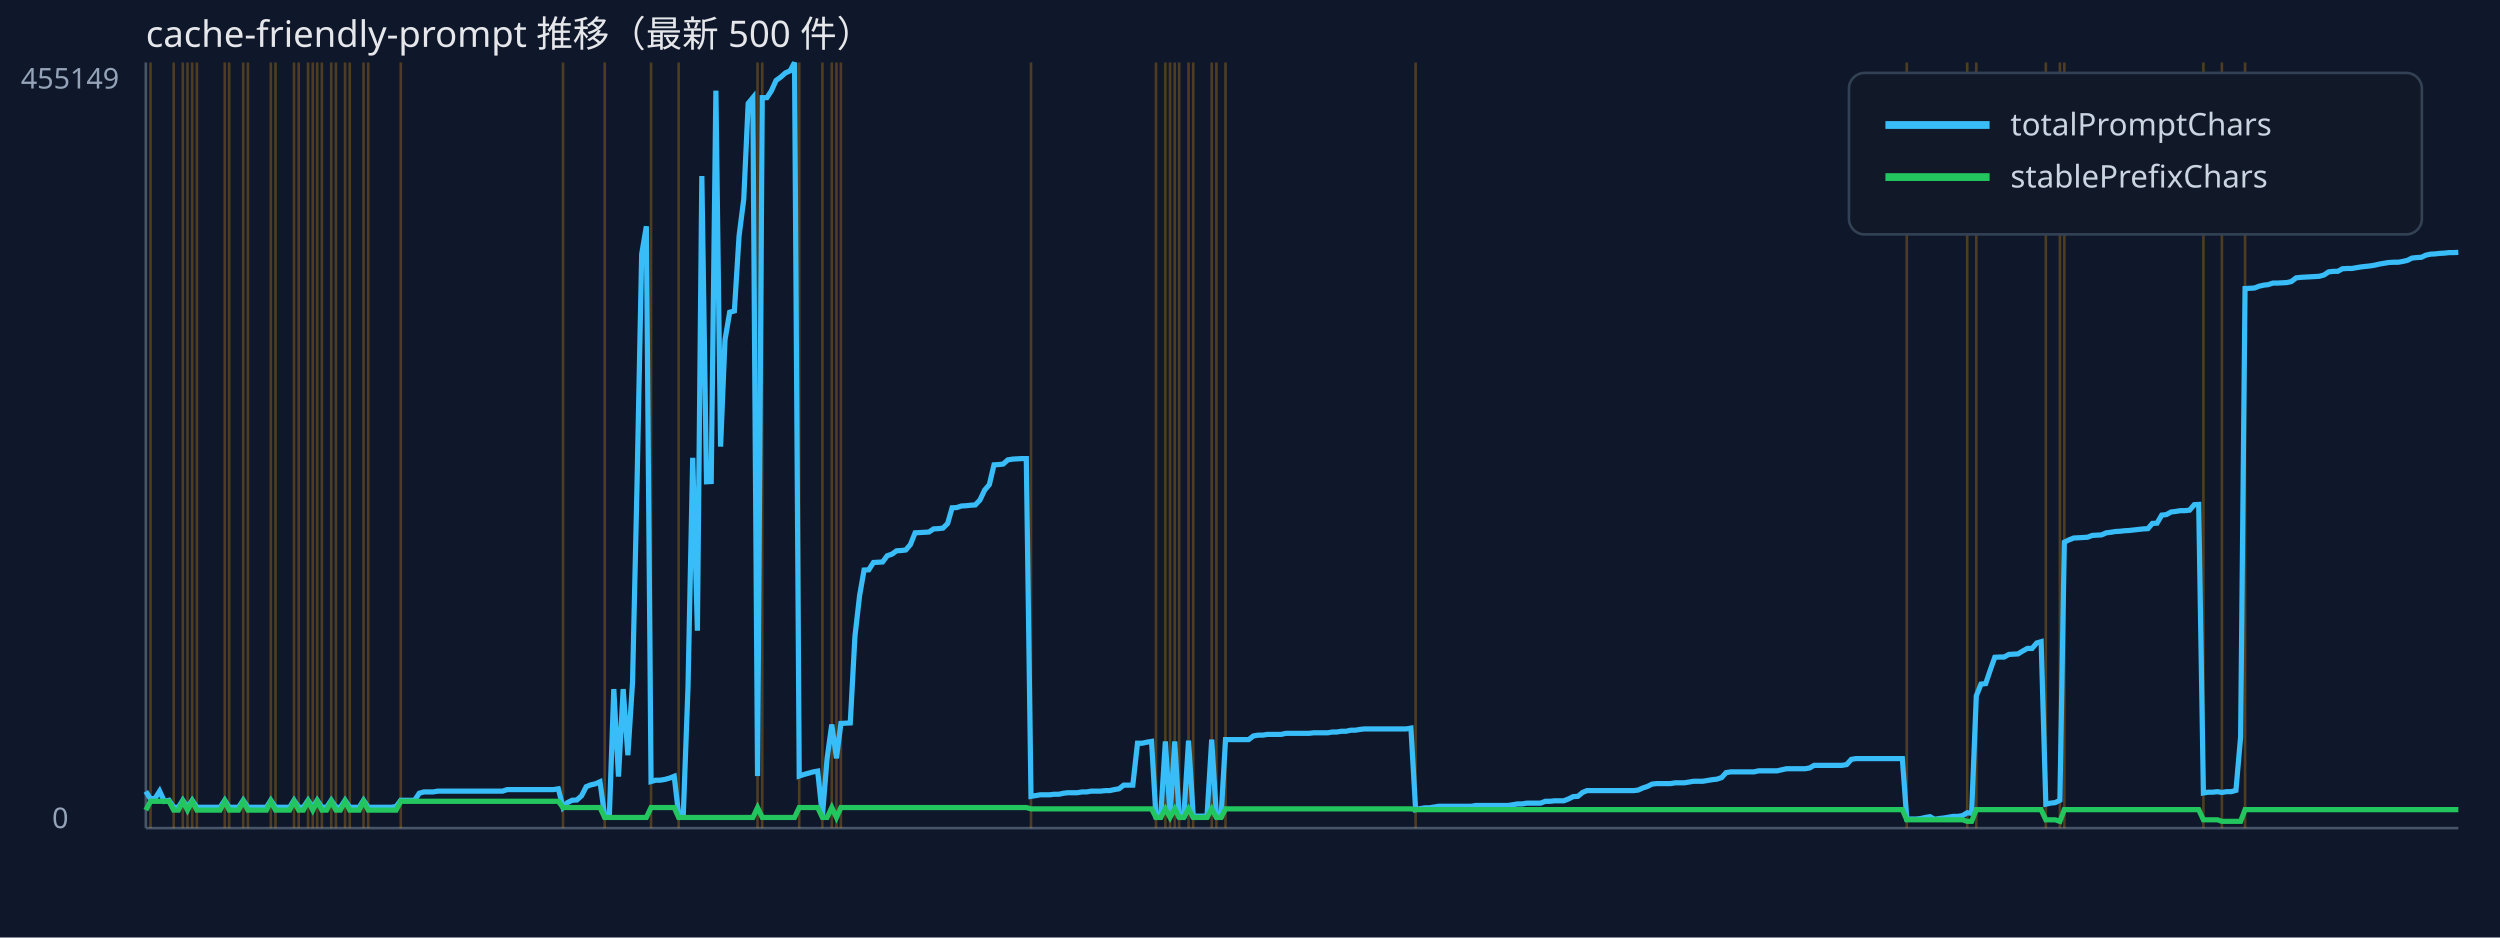
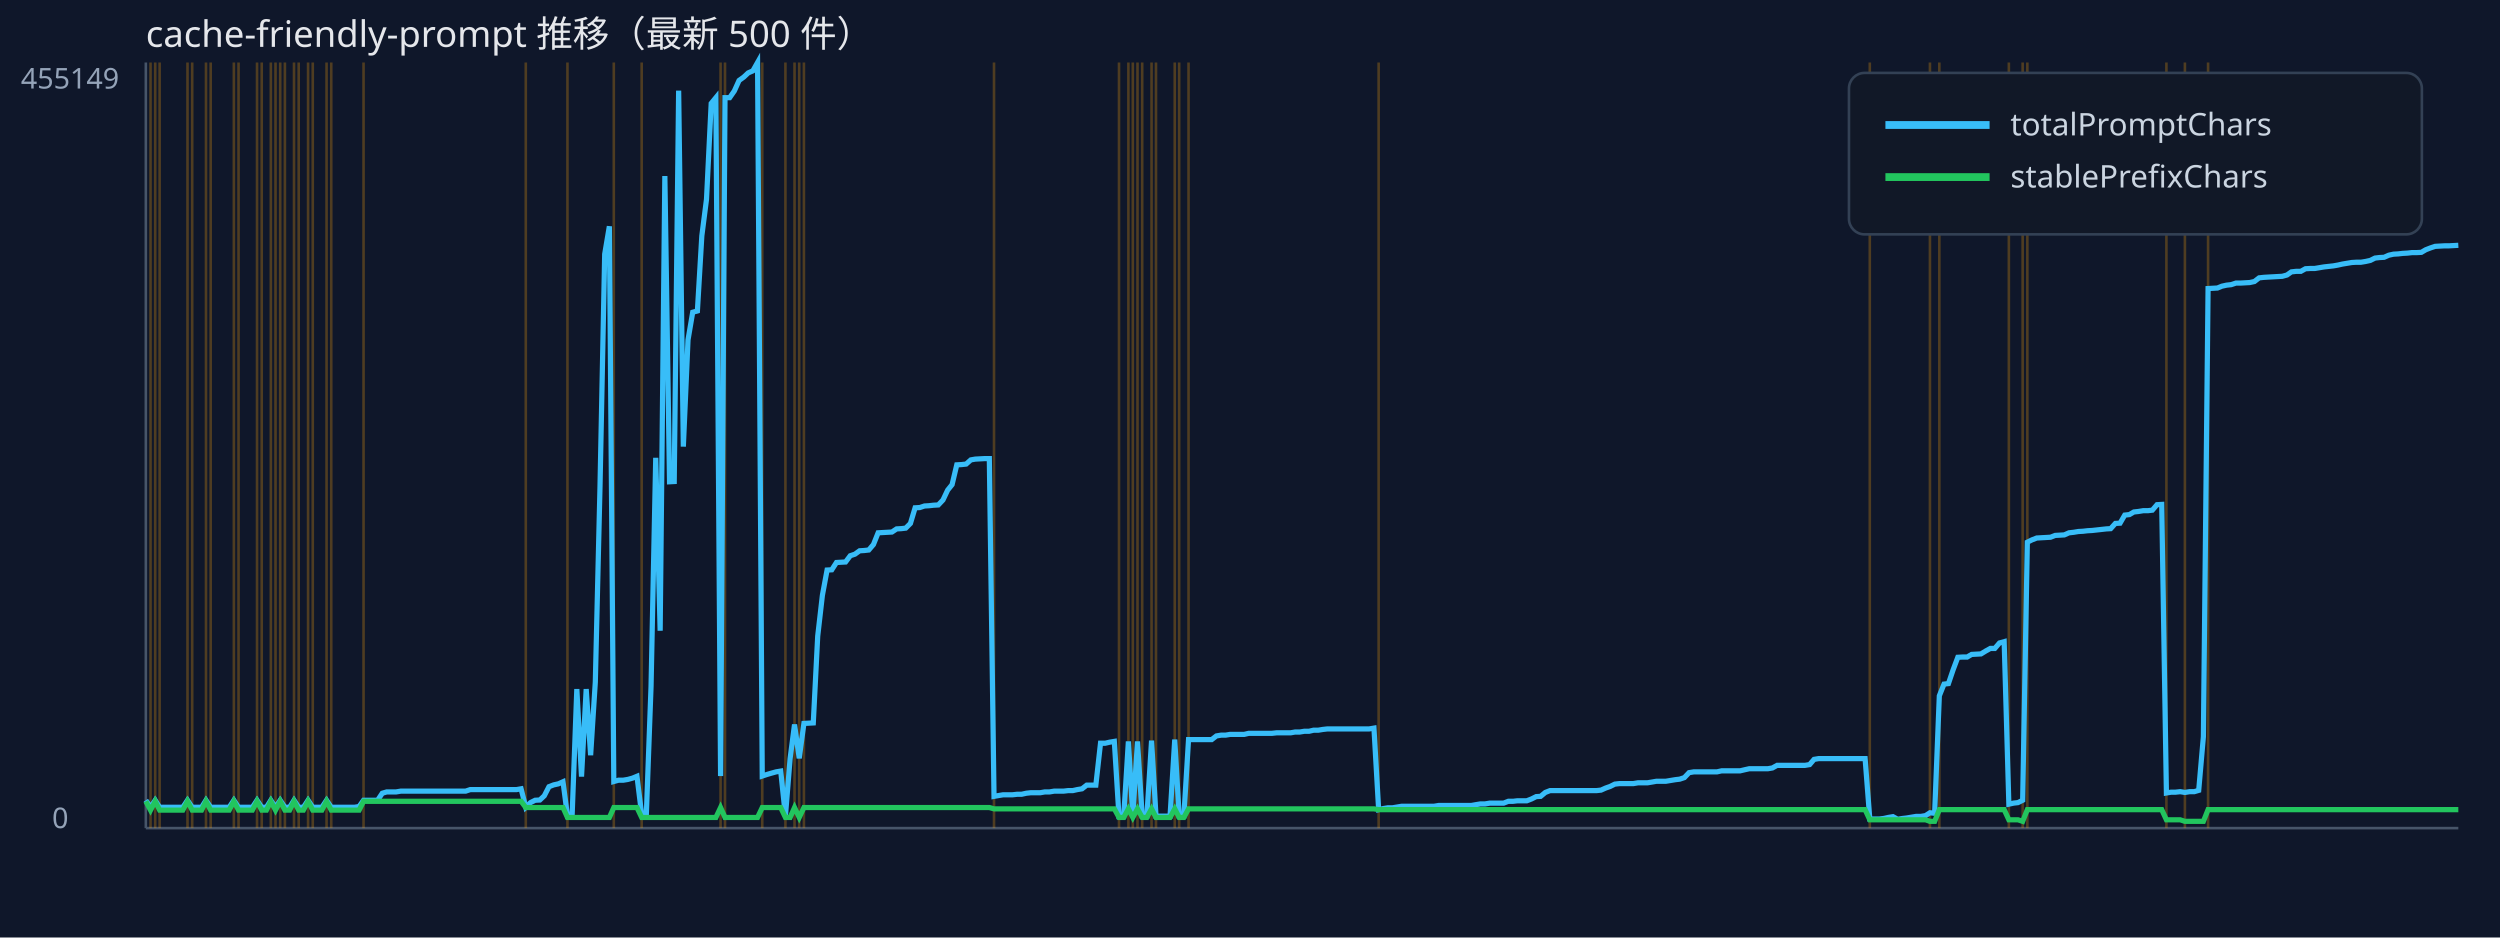
<svg xmlns="http://www.w3.org/2000/svg" width="960" height="360" viewBox="0 0 960 360">
  <rect width="100%" height="100%" fill="#0f172a" />
  <text x="56" y="18" fill="#e5e7eb" font-family="sans-serif" font-size="14">cache-friendly-prompt 推移（最新 500 件）</text>
  <line x1="56" y1="318" x2="944" y2="318" stroke="#475569" />
  <line x1="56" y1="24" x2="56" y2="318" stroke="#475569" />
  <text x="8" y="34" fill="#94a3b8" font-family="sans-serif" font-size="11">455149</text>
  <text x="20" y="318" fill="#94a3b8" font-family="sans-serif" font-size="11">0</text>
  <line x1="57.8" y1="24" x2="57.8" y2="318" stroke="#f59e0b" stroke-opacity="0.28" />
-   <line x1="66.7" y1="24" x2="66.7" y2="318" stroke="#f59e0b" stroke-opacity="0.28" />
-   <line x1="70.2" y1="24" x2="70.2" y2="318" stroke="#f59e0b" stroke-opacity="0.28" />
+   <line x1="59.6" y1="24" x2="59.6" y2="318" stroke="#f59e0b" stroke-opacity="0.28" />
+   <line x1="61.3" y1="24" x2="61.3" y2="318" stroke="#f59e0b" stroke-opacity="0.28" />
  <line x1="72.0" y1="24" x2="72.0" y2="318" stroke="#f59e0b" stroke-opacity="0.28" />
  <line x1="73.8" y1="24" x2="73.8" y2="318" stroke="#f59e0b" stroke-opacity="0.28" />
-   <line x1="75.6" y1="24" x2="75.6" y2="318" stroke="#f59e0b" stroke-opacity="0.28" />
-   <line x1="86.3" y1="24" x2="86.3" y2="318" stroke="#f59e0b" stroke-opacity="0.28" />
-   <line x1="88.0" y1="24" x2="88.0" y2="318" stroke="#f59e0b" stroke-opacity="0.28" />
-   <line x1="93.4" y1="24" x2="93.4" y2="318" stroke="#f59e0b" stroke-opacity="0.28" />
-   <line x1="95.2" y1="24" x2="95.2" y2="318" stroke="#f59e0b" stroke-opacity="0.28" />
+   <line x1="79.1" y1="24" x2="79.1" y2="318" stroke="#f59e0b" stroke-opacity="0.28" />
+   <line x1="80.9" y1="24" x2="80.9" y2="318" stroke="#f59e0b" stroke-opacity="0.28" />
+   <line x1="89.8" y1="24" x2="89.8" y2="318" stroke="#f59e0b" stroke-opacity="0.28" />
+   <line x1="91.6" y1="24" x2="91.6" y2="318" stroke="#f59e0b" stroke-opacity="0.28" />
+   <line x1="98.7" y1="24" x2="98.7" y2="318" stroke="#f59e0b" stroke-opacity="0.28" />
+   <line x1="100.5" y1="24" x2="100.5" y2="318" stroke="#f59e0b" stroke-opacity="0.28" />
  <line x1="104.0" y1="24" x2="104.0" y2="318" stroke="#f59e0b" stroke-opacity="0.28" />
  <line x1="105.8" y1="24" x2="105.8" y2="318" stroke="#f59e0b" stroke-opacity="0.28" />
+   <line x1="107.6" y1="24" x2="107.6" y2="318" stroke="#f59e0b" stroke-opacity="0.28" />
+   <line x1="109.4" y1="24" x2="109.4" y2="318" stroke="#f59e0b" stroke-opacity="0.28" />
  <line x1="112.9" y1="24" x2="112.9" y2="318" stroke="#f59e0b" stroke-opacity="0.28" />
  <line x1="114.7" y1="24" x2="114.7" y2="318" stroke="#f59e0b" stroke-opacity="0.28" />
  <line x1="118.3" y1="24" x2="118.3" y2="318" stroke="#f59e0b" stroke-opacity="0.28" />
  <line x1="120.1" y1="24" x2="120.1" y2="318" stroke="#f59e0b" stroke-opacity="0.28" />
-   <line x1="121.8" y1="24" x2="121.8" y2="318" stroke="#f59e0b" stroke-opacity="0.28" />
-   <line x1="123.6" y1="24" x2="123.6" y2="318" stroke="#f59e0b" stroke-opacity="0.28" />
+   <line x1="125.4" y1="24" x2="125.4" y2="318" stroke="#f59e0b" stroke-opacity="0.28" />
  <line x1="127.2" y1="24" x2="127.2" y2="318" stroke="#f59e0b" stroke-opacity="0.28" />
-   <line x1="129.0" y1="24" x2="129.0" y2="318" stroke="#f59e0b" stroke-opacity="0.28" />
-   <line x1="132.5" y1="24" x2="132.5" y2="318" stroke="#f59e0b" stroke-opacity="0.28" />
-   <line x1="134.3" y1="24" x2="134.3" y2="318" stroke="#f59e0b" stroke-opacity="0.28" />
  <line x1="139.6" y1="24" x2="139.6" y2="318" stroke="#f59e0b" stroke-opacity="0.28" />
-   <line x1="141.4" y1="24" x2="141.4" y2="318" stroke="#f59e0b" stroke-opacity="0.28" />
-   <line x1="153.9" y1="24" x2="153.9" y2="318" stroke="#f59e0b" stroke-opacity="0.28" />
-   <line x1="216.2" y1="24" x2="216.2" y2="318" stroke="#f59e0b" stroke-opacity="0.28" />
-   <line x1="232.2" y1="24" x2="232.2" y2="318" stroke="#f59e0b" stroke-opacity="0.28" />
-   <line x1="250.0" y1="24" x2="250.0" y2="318" stroke="#f59e0b" stroke-opacity="0.28" />
-   <line x1="260.6" y1="24" x2="260.6" y2="318" stroke="#f59e0b" stroke-opacity="0.28" />
-   <line x1="290.9" y1="24" x2="290.9" y2="318" stroke="#f59e0b" stroke-opacity="0.28" />
+   <line x1="201.9" y1="24" x2="201.9" y2="318" stroke="#f59e0b" stroke-opacity="0.28" />
+   <line x1="217.9" y1="24" x2="217.9" y2="318" stroke="#f59e0b" stroke-opacity="0.28" />
+   <line x1="235.7" y1="24" x2="235.7" y2="318" stroke="#f59e0b" stroke-opacity="0.28" />
+   <line x1="246.4" y1="24" x2="246.4" y2="318" stroke="#f59e0b" stroke-opacity="0.28" />
+   <line x1="276.7" y1="24" x2="276.7" y2="318" stroke="#f59e0b" stroke-opacity="0.28" />
+   <line x1="278.4" y1="24" x2="278.4" y2="318" stroke="#f59e0b" stroke-opacity="0.28" />
  <line x1="292.7" y1="24" x2="292.7" y2="318" stroke="#f59e0b" stroke-opacity="0.28" />
+   <line x1="301.6" y1="24" x2="301.6" y2="318" stroke="#f59e0b" stroke-opacity="0.28" />
+   <line x1="305.1" y1="24" x2="305.1" y2="318" stroke="#f59e0b" stroke-opacity="0.28" />
  <line x1="306.9" y1="24" x2="306.9" y2="318" stroke="#f59e0b" stroke-opacity="0.28" />
-   <line x1="315.8" y1="24" x2="315.8" y2="318" stroke="#f59e0b" stroke-opacity="0.28" />
-   <line x1="319.4" y1="24" x2="319.4" y2="318" stroke="#f59e0b" stroke-opacity="0.28" />
-   <line x1="321.2" y1="24" x2="321.2" y2="318" stroke="#f59e0b" stroke-opacity="0.28" />
-   <line x1="322.9" y1="24" x2="322.9" y2="318" stroke="#f59e0b" stroke-opacity="0.28" />
-   <line x1="395.9" y1="24" x2="395.9" y2="318" stroke="#f59e0b" stroke-opacity="0.28" />
+   <line x1="308.7" y1="24" x2="308.7" y2="318" stroke="#f59e0b" stroke-opacity="0.28" />
+   <line x1="381.7" y1="24" x2="381.7" y2="318" stroke="#f59e0b" stroke-opacity="0.28" />
+   <line x1="429.7" y1="24" x2="429.7" y2="318" stroke="#f59e0b" stroke-opacity="0.28" />
+   <line x1="433.3" y1="24" x2="433.3" y2="318" stroke="#f59e0b" stroke-opacity="0.28" />
+   <line x1="435.0" y1="24" x2="435.0" y2="318" stroke="#f59e0b" stroke-opacity="0.28" />
+   <line x1="436.8" y1="24" x2="436.8" y2="318" stroke="#f59e0b" stroke-opacity="0.28" />
+   <line x1="438.6" y1="24" x2="438.6" y2="318" stroke="#f59e0b" stroke-opacity="0.28" />
+   <line x1="442.2" y1="24" x2="442.2" y2="318" stroke="#f59e0b" stroke-opacity="0.28" />
  <line x1="443.9" y1="24" x2="443.9" y2="318" stroke="#f59e0b" stroke-opacity="0.28" />
-   <line x1="447.5" y1="24" x2="447.5" y2="318" stroke="#f59e0b" stroke-opacity="0.28" />
-   <line x1="449.3" y1="24" x2="449.3" y2="318" stroke="#f59e0b" stroke-opacity="0.28" />
  <line x1="451.1" y1="24" x2="451.1" y2="318" stroke="#f59e0b" stroke-opacity="0.28" />
  <line x1="452.8" y1="24" x2="452.8" y2="318" stroke="#f59e0b" stroke-opacity="0.28" />
  <line x1="456.4" y1="24" x2="456.4" y2="318" stroke="#f59e0b" stroke-opacity="0.28" />
-   <line x1="458.2" y1="24" x2="458.2" y2="318" stroke="#f59e0b" stroke-opacity="0.28" />
-   <line x1="465.3" y1="24" x2="465.3" y2="318" stroke="#f59e0b" stroke-opacity="0.28" />
-   <line x1="467.1" y1="24" x2="467.1" y2="318" stroke="#f59e0b" stroke-opacity="0.28" />
-   <line x1="470.6" y1="24" x2="470.6" y2="318" stroke="#f59e0b" stroke-opacity="0.28" />
-   <line x1="543.6" y1="24" x2="543.6" y2="318" stroke="#f59e0b" stroke-opacity="0.28" />
-   <line x1="732.2" y1="24" x2="732.2" y2="318" stroke="#f59e0b" stroke-opacity="0.28" />
-   <line x1="755.4" y1="24" x2="755.4" y2="318" stroke="#f59e0b" stroke-opacity="0.28" />
-   <line x1="758.9" y1="24" x2="758.9" y2="318" stroke="#f59e0b" stroke-opacity="0.28" />
-   <line x1="785.6" y1="24" x2="785.6" y2="318" stroke="#f59e0b" stroke-opacity="0.28" />
-   <line x1="791.0" y1="24" x2="791.0" y2="318" stroke="#f59e0b" stroke-opacity="0.28" />
-   <line x1="792.7" y1="24" x2="792.7" y2="318" stroke="#f59e0b" stroke-opacity="0.28" />
-   <line x1="846.1" y1="24" x2="846.1" y2="318" stroke="#f59e0b" stroke-opacity="0.28" />
-   <line x1="853.2" y1="24" x2="853.2" y2="318" stroke="#f59e0b" stroke-opacity="0.28" />
-   <line x1="862.1" y1="24" x2="862.1" y2="318" stroke="#f59e0b" stroke-opacity="0.28" />
-   <polyline fill="none" stroke="#38bdf8" stroke-width="2" points="56.0,303.9 57.8,306.8 59.6,306.5 61.3,303.8 63.1,307.7 64.9,307.3 66.7,310.0 68.5,310.0 70.2,307.3 72.0,310.0 73.8,307.3 75.6,310.0 77.4,310.0 79.1,310.0 80.9,310.0 82.7,310.0 84.5,310.0 86.3,307.3 88.0,310.0 89.8,310.0 91.6,310.0 93.4,307.3 95.2,310.0 96.9,310.0 98.7,310.0 100.5,310.0 102.3,310.0 104.0,307.3 105.8,310.0 107.6,310.0 109.4,310.0 111.2,310.0 112.9,307.3 114.7,310.0 116.5,310.0 118.3,307.3 120.1,310.0 121.8,307.3 123.6,310.0 125.4,310.0 127.2,307.3 129.0,310.0 130.7,310.0 132.5,307.3 134.3,310.0 136.1,310.0 137.9,310.0 139.6,307.3 141.4,310.0 143.2,310.0 145.0,310.0 146.8,310.0 148.5,310.0 150.3,310.0 152.1,309.7 153.9,307.3 155.7,307.3 157.4,307.3 159.2,307.3 161.0,304.6 162.8,304.1 164.6,304.1 166.3,304.1 168.1,303.8 169.9,303.8 171.7,303.8 173.5,303.8 175.2,303.8 177.0,303.8 178.8,303.8 180.6,303.8 182.3,303.8 184.1,303.8 185.9,303.8 187.7,303.8 189.5,303.8 191.2,303.8 193.0,303.8 194.8,303.2 196.6,303.2 198.4,303.2 200.1,303.2 201.9,303.2 203.7,303.2 205.5,303.2 207.3,303.2 209.0,303.2 210.8,303.2 212.6,303.2 214.4,302.9 216.2,310.0 217.9,308.2 219.7,307.3 221.5,307.2 223.3,305.6 225.1,302.1 226.8,301.4 228.6,301.0 230.4,300.2 232.2,313.3 234.0,313.0 235.7,264.6 237.5,298.2 239.3,264.6 241.1,290.0 242.9,261.9 244.6,186.9 246.4,97.6 248.2,86.9 250.0,300.1 251.8,299.6 253.5,299.6 255.3,299.3 257.1,298.8 258.9,298.1 260.6,312.8 262.4,312.6 264.2,263.6 266.0,175.8 267.8,242.2 269.5,67.6 271.3,185.0 273.1,184.9 274.9,34.8 276.7,171.5 278.4,130.5 280.2,119.9 282.0,119.4 283.8,90.6 285.6,76.5 287.3,39.7 289.1,37.5 290.9,298.0 292.7,37.5 294.5,37.5 296.2,34.9 298.0,30.9 299.8,29.6 301.6,28.0 303.4,27.2 305.1,24.0 306.9,298.0 308.7,297.4 310.5,296.9 312.3,296.4 314.0,296.1 315.8,313.4 317.6,291.3 319.4,278.2 321.2,291.2 322.9,277.8 324.7,277.7 326.5,277.6 328.3,244.3 330.1,228.6 331.8,218.9 333.6,218.8 335.4,216.0 337.2,215.9 338.9,215.8 340.7,213.4 342.5,212.8 344.3,211.5 346.1,211.4 347.8,211.2 349.6,209.1 351.4,204.6 353.2,204.5 355.0,204.4 356.7,204.3 358.5,203.1 360.3,203.0 362.1,202.8 363.9,201.0 365.6,195.0 367.4,194.9 369.2,194.3 371.0,194.2 372.8,194.0 374.5,193.9 376.3,192.0 378.1,188.2 379.9,186.1 381.7,178.5 383.4,178.4 385.2,178.2 387.0,176.6 388.8,176.3 390.6,176.2 392.3,176.1 394.1,176.1 395.9,305.8 397.7,305.5 399.5,305.2 401.2,305.2 403.0,305.2 404.8,305.0 406.6,305.0 408.4,304.6 410.1,304.4 411.9,304.4 413.7,304.4 415.5,304.1 417.3,304.1 419.0,303.8 420.8,303.8 422.6,303.8 424.4,303.6 426.1,303.6 427.9,303.2 429.7,302.9 431.5,301.5 433.3,301.5 435.0,301.5 436.8,285.4 438.6,285.4 440.4,285.0 442.2,284.7 443.9,313.6 445.7,313.6 447.5,284.7 449.3,313.4 451.1,284.7 452.8,313.4 454.6,313.4 456.4,284.4 458.2,313.4 460.0,313.4 461.7,313.4 463.5,313.4 465.3,284.0 467.1,313.4 468.9,313.4 470.6,284.0 472.4,284.0 474.2,284.0 476.0,284.0 477.8,284.0 479.5,284.0 481.3,282.6 483.1,282.3 484.9,282.3 486.7,282.0 488.4,282.0 490.2,282.0 492.0,282.0 493.8,281.6 495.6,281.6 497.3,281.6 499.1,281.6 500.9,281.6 502.7,281.6 504.4,281.4 506.2,281.4 508.0,281.4 509.8,281.4 511.6,281.1 513.3,281.1 515.1,280.8 516.9,280.8 518.7,280.4 520.5,280.4 522.2,280.1 524.0,279.9 525.8,279.9 527.6,279.9 529.4,279.9 531.1,279.9 532.9,279.9 534.7,279.9 536.5,279.9 538.3,279.9 540.0,279.9 541.8,279.6 543.6,310.9 545.4,310.5 547.2,310.2 548.9,310.2 550.7,309.9 552.5,309.6 554.3,309.6 556.1,309.6 557.8,309.6 559.6,309.6 561.4,309.6 563.2,309.6 565.0,309.6 566.7,309.3 568.5,309.3 570.3,309.3 572.1,309.3 573.9,309.3 575.6,309.3 577.4,309.3 579.2,309.3 581.0,309.0 582.7,308.7 584.5,308.7 586.3,308.4 588.1,308.4 589.9,308.4 591.6,308.4 593.4,307.7 595.2,307.7 597.0,307.5 598.8,307.5 600.5,307.5 602.3,306.8 604.1,305.9 605.9,305.8 607.7,304.3 609.4,303.6 611.2,303.6 613.0,303.6 614.8,303.6 616.6,303.6 618.3,303.6 620.1,303.6 621.9,303.6 623.7,303.6 625.5,303.6 627.2,303.6 629.0,303.4 630.8,302.6 632.6,302.0 634.4,301.1 636.1,300.9 637.9,300.9 639.7,300.9 641.5,300.9 643.3,300.6 645.0,300.6 646.8,300.6 648.6,300.3 650.4,300.0 652.2,300.0 653.9,300.0 655.7,299.7 657.5,299.4 659.3,299.2 661.1,298.6 662.8,296.7 664.6,296.4 666.4,296.4 668.2,296.4 669.9,296.4 671.7,296.4 673.5,296.4 675.3,296.0 677.1,296.0 678.8,296.0 680.6,296.0 682.4,296.0 684.2,295.6 686.0,295.2 687.7,295.2 689.5,295.2 691.3,295.2 693.1,295.2 694.9,294.9 696.6,293.9 698.4,293.9 700.2,293.9 702.0,293.9 703.8,293.9 705.5,293.9 707.3,293.9 709.1,293.6 710.9,291.6 712.7,291.3 714.4,291.3 716.2,291.3 718.0,291.3 719.8,291.3 721.6,291.3 723.3,291.3 725.1,291.3 726.9,291.3 728.7,291.3 730.5,291.3 732.2,314.5 734.0,314.5 735.8,314.5 737.6,314.3 739.4,313.9 741.1,313.6 742.9,314.6 744.7,314.3 746.5,314.1 748.2,313.8 750.0,313.5 751.8,313.5 753.6,313.2 755.4,312.1 757.1,312.3 758.9,267.2 760.7,262.7 762.5,262.5 764.3,257.2 766.0,252.4 767.8,252.3 769.6,252.3 771.4,251.3 773.2,251.2 774.9,251.1 776.7,250.0 778.5,249.0 780.3,249.0 782.1,246.9 783.8,246.4 785.6,308.8 787.4,308.4 789.2,308.2 791.0,307.3 792.7,208.2 794.5,207.3 796.3,206.6 798.1,206.5 799.9,206.4 801.6,206.3 803.4,205.6 805.2,205.5 807.0,205.4 808.8,204.6 810.5,204.4 812.3,204.1 814.1,204.0 815.9,203.8 817.7,203.7 819.4,203.5 821.2,203.3 823.0,203.1 824.8,203.0 826.5,201.0 828.3,200.9 830.1,197.8 831.9,197.6 833.7,196.6 835.4,196.4 837.2,196.1 839.0,196.1 840.8,195.9 842.6,193.8 844.3,193.7 846.1,304.5 847.9,304.2 849.7,304.2 851.5,304.0 853.2,304.3 855.0,304.0 856.8,304.0 858.6,303.5 860.4,282.9 862.1,110.8 863.9,110.7 865.7,110.6 867.5,109.9 869.3,109.5 871.0,109.3 872.8,108.7 874.6,108.7 876.4,108.6 878.2,108.5 879.9,108.1 881.7,106.7 883.5,106.5 885.3,106.4 887.1,106.3 888.8,106.2 890.6,106.1 892.4,105.6 894.2,104.4 896.0,104.2 897.7,104.2 899.5,103.2 901.3,103.1 903.1,103.1 904.8,102.8 906.6,102.5 908.4,102.3 910.2,102.1 912.0,101.8 913.7,101.4 915.5,101.1 917.3,100.8 919.1,100.7 920.9,100.7 922.6,100.4 924.4,100.0 926.2,99.1 928.0,98.9 929.8,98.8 931.5,98.0 933.3,97.6 935.1,97.5 936.9,97.3 938.7,97.2 940.4,97.0 942.2,97.0 944.0,96.9" />
-   <polyline fill="none" stroke="#22c55e" stroke-width="2" points="56.0,311.1 57.8,307.7 59.6,307.7 61.3,307.7 63.1,307.7 64.9,307.7 66.7,311.1 68.5,311.1 70.2,307.7 72.0,311.1 73.8,307.7 75.6,311.1 77.4,311.1 79.1,311.1 80.9,311.1 82.7,311.1 84.5,311.1 86.3,307.7 88.0,311.1 89.8,311.1 91.6,311.1 93.4,307.7 95.2,311.1 96.9,311.1 98.7,311.1 100.5,311.1 102.3,311.1 104.0,307.7 105.8,311.1 107.6,311.1 109.4,311.1 111.2,311.1 112.9,307.7 114.7,311.1 116.5,311.1 118.3,307.7 120.1,311.1 121.8,307.7 123.6,311.1 125.4,311.1 127.2,307.7 129.0,311.1 130.7,311.1 132.5,307.7 134.3,311.1 136.1,311.1 137.9,311.1 139.6,307.7 141.4,311.1 143.2,311.1 145.0,311.1 146.8,311.1 148.5,311.1 150.3,311.1 152.1,311.1 153.9,307.7 155.7,307.7 157.4,307.7 159.2,307.7 161.0,307.7 162.8,307.7 164.6,307.7 166.3,307.7 168.1,307.7 169.9,307.7 171.7,307.7 173.5,307.7 175.2,307.7 177.0,307.7 178.8,307.7 180.6,307.7 182.3,307.7 184.1,307.7 185.9,307.7 187.7,307.7 189.5,307.7 191.2,307.7 193.0,307.7 194.8,307.7 196.6,307.7 198.4,307.7 200.1,307.7 201.9,307.7 203.7,307.7 205.5,307.7 207.3,307.7 209.0,307.7 210.8,307.7 212.6,307.7 214.4,307.7 216.2,310.1 217.9,310.1 219.7,310.1 221.5,310.1 223.3,310.1 225.1,310.1 226.8,310.1 228.6,310.1 230.4,310.1 232.2,313.9 234.0,313.9 235.7,313.9 237.5,313.9 239.3,313.9 241.1,313.9 242.9,313.9 244.6,313.9 246.4,313.9 248.2,313.9 250.0,310.1 251.8,310.1 253.5,310.1 255.3,310.1 257.1,310.1 258.9,310.1 260.6,313.9 262.4,313.9 264.2,313.9 266.0,313.9 267.8,313.9 269.5,313.9 271.3,313.9 273.1,313.9 274.9,313.9 276.7,313.9 278.4,313.9 280.2,313.9 282.0,313.9 283.8,313.9 285.6,313.9 287.3,313.9 289.1,313.9 290.9,310.1 292.7,313.9 294.5,313.9 296.2,313.9 298.0,313.9 299.8,313.9 301.6,313.9 303.4,313.9 305.1,313.9 306.9,310.1 308.7,310.1 310.5,310.1 312.3,310.1 314.0,310.1 315.8,313.9 317.6,313.9 319.4,310.1 321.2,313.9 322.9,310.1 324.7,310.1 326.5,310.1 328.3,310.1 330.1,310.1 331.8,310.1 333.6,310.1 335.4,310.1 337.2,310.1 338.9,310.1 340.7,310.1 342.5,310.1 344.3,310.1 346.1,310.1 347.8,310.1 349.6,310.1 351.4,310.1 353.2,310.1 355.0,310.1 356.7,310.1 358.5,310.1 360.3,310.1 362.1,310.1 363.9,310.1 365.6,310.1 367.4,310.1 369.2,310.1 371.0,310.1 372.8,310.1 374.5,310.1 376.3,310.1 378.1,310.1 379.9,310.1 381.7,310.1 383.4,310.1 385.2,310.1 387.0,310.1 388.8,310.1 390.6,310.1 392.3,310.1 394.1,310.1 395.9,310.6 397.7,310.6 399.5,310.6 401.2,310.6 403.0,310.6 404.8,310.6 406.6,310.6 408.4,310.6 410.1,310.6 411.9,310.6 413.7,310.6 415.5,310.6 417.3,310.6 419.0,310.6 420.8,310.6 422.6,310.6 424.4,310.6 426.1,310.6 427.9,310.6 429.7,310.6 431.5,310.6 433.3,310.6 435.0,310.6 436.8,310.6 438.6,310.6 440.4,310.6 442.2,310.6 443.9,313.9 445.7,313.9 447.5,310.6 449.3,313.9 451.1,310.6 452.8,313.9 454.6,313.9 456.4,310.6 458.2,313.9 460.0,313.9 461.7,313.9 463.5,313.9 465.3,310.6 467.1,313.9 468.9,313.9 470.6,310.6 472.4,310.6 474.2,310.6 476.0,310.6 477.8,310.6 479.5,310.6 481.3,310.6 483.1,310.6 484.9,310.6 486.7,310.6 488.4,310.6 490.2,310.6 492.0,310.6 493.8,310.6 495.6,310.6 497.3,310.6 499.1,310.6 500.9,310.6 502.7,310.6 504.4,310.6 506.2,310.6 508.0,310.6 509.8,310.6 511.6,310.6 513.3,310.6 515.1,310.6 516.9,310.6 518.7,310.6 520.5,310.6 522.2,310.6 524.0,310.6 525.8,310.6 527.6,310.6 529.4,310.6 531.1,310.6 532.9,310.6 534.7,310.6 536.5,310.6 538.3,310.6 540.0,310.6 541.8,310.6 543.6,310.9 545.4,310.9 547.2,310.9 548.9,310.9 550.7,310.9 552.5,310.9 554.3,310.9 556.1,310.9 557.8,310.9 559.6,310.9 561.4,310.9 563.2,310.9 565.0,310.9 566.7,310.9 568.5,310.9 570.3,310.9 572.1,310.9 573.9,310.9 575.6,310.9 577.4,310.9 579.2,310.9 581.0,310.9 582.7,310.9 584.5,310.9 586.3,310.9 588.1,310.9 589.9,310.9 591.6,310.9 593.4,310.9 595.2,310.9 597.0,310.9 598.8,310.9 600.5,310.9 602.3,310.9 604.1,310.9 605.9,310.9 607.7,310.9 609.4,310.9 611.2,310.9 613.0,310.9 614.8,310.9 616.6,310.9 618.3,310.9 620.1,310.9 621.9,310.9 623.7,310.9 625.5,310.9 627.2,310.9 629.0,310.9 630.8,310.9 632.6,310.9 634.4,310.9 636.1,310.9 637.9,310.9 639.7,310.9 641.5,310.9 643.3,310.9 645.0,310.9 646.8,310.9 648.6,310.9 650.4,310.9 652.2,310.9 653.9,310.9 655.7,310.9 657.5,310.9 659.3,310.9 661.1,310.9 662.8,310.9 664.6,310.9 666.4,310.9 668.2,310.9 669.9,310.9 671.7,310.9 673.5,310.9 675.3,310.9 677.1,310.9 678.8,310.9 680.6,310.9 682.4,310.9 684.2,310.9 686.0,310.9 687.7,310.9 689.5,310.9 691.3,310.9 693.1,310.9 694.9,310.9 696.6,310.9 698.4,310.9 700.2,310.9 702.0,310.9 703.8,310.9 705.5,310.9 707.3,310.9 709.1,310.9 710.9,310.9 712.7,310.9 714.4,310.9 716.2,310.9 718.0,310.9 719.8,310.9 721.6,310.9 723.3,310.9 725.1,310.9 726.9,310.9 728.7,310.9 730.5,310.9 732.2,314.8 734.0,314.8 735.8,314.8 737.6,314.8 739.4,314.8 741.1,314.8 742.9,314.8 744.7,314.8 746.5,314.8 748.2,314.8 750.0,314.8 751.8,314.8 753.6,314.8 755.4,315.4 757.1,315.4 758.9,310.9 760.7,310.9 762.5,310.9 764.3,310.9 766.0,310.9 767.8,310.9 769.6,310.9 771.4,310.9 773.2,310.9 774.9,310.9 776.7,310.9 778.5,310.9 780.3,310.9 782.1,310.9 783.8,310.9 785.6,314.8 787.4,314.8 789.2,314.8 791.0,315.4 792.7,310.9 794.5,310.9 796.3,310.9 798.1,310.9 799.9,310.9 801.6,310.9 803.4,310.9 805.2,310.9 807.0,310.9 808.8,310.9 810.5,310.9 812.3,310.9 814.1,310.9 815.9,310.9 817.7,310.9 819.4,310.9 821.2,310.9 823.0,310.9 824.8,310.9 826.5,310.9 828.3,310.9 830.1,310.9 831.9,310.9 833.7,310.9 835.4,310.9 837.2,310.9 839.0,310.9 840.8,310.9 842.6,310.9 844.3,310.9 846.1,314.8 847.9,314.8 849.7,314.8 851.5,314.8 853.2,315.4 855.0,315.4 856.8,315.4 858.6,315.4 860.4,315.4 862.1,310.9 863.9,310.9 865.7,310.9 867.5,310.9 869.3,310.9 871.0,310.9 872.8,310.9 874.6,310.9 876.4,310.9 878.2,310.9 879.9,310.9 881.7,310.9 883.5,310.9 885.3,310.9 887.1,310.9 888.8,310.9 890.6,310.9 892.4,310.9 894.2,310.9 896.0,310.9 897.7,310.9 899.5,310.9 901.3,310.9 903.1,310.9 904.8,310.9 906.6,310.9 908.4,310.9 910.2,310.9 912.0,310.9 913.7,310.9 915.5,310.9 917.3,310.9 919.1,310.9 920.9,310.9 922.6,310.9 924.4,310.9 926.2,310.9 928.0,310.9 929.8,310.9 931.5,310.9 933.3,310.9 935.1,310.9 936.9,310.9 938.7,310.9 940.4,310.9 942.2,310.9 944.0,310.9" />
-   <circle cx="755.4" cy="32" r="3" fill="#ef4444" />
-   <circle cx="757.1" cy="32" r="3" fill="#ef4444" />
-   <circle cx="791.0" cy="32" r="3" fill="#ef4444" />
-   <circle cx="853.2" cy="32" r="3" fill="#ef4444" />
-   <circle cx="855.0" cy="32" r="3" fill="#ef4444" />
-   <circle cx="856.8" cy="32" r="3" fill="#ef4444" />
-   <circle cx="858.6" cy="32" r="3" fill="#ef4444" />
-   <circle cx="860.4" cy="32" r="3" fill="#ef4444" />
+   <line x1="529.4" y1="24" x2="529.4" y2="318" stroke="#f59e0b" stroke-opacity="0.28" />
+   <line x1="718.0" y1="24" x2="718.0" y2="318" stroke="#f59e0b" stroke-opacity="0.28" />
+   <line x1="741.1" y1="24" x2="741.1" y2="318" stroke="#f59e0b" stroke-opacity="0.28" />
+   <line x1="744.7" y1="24" x2="744.7" y2="318" stroke="#f59e0b" stroke-opacity="0.28" />
+   <line x1="771.4" y1="24" x2="771.4" y2="318" stroke="#f59e0b" stroke-opacity="0.28" />
+   <line x1="776.7" y1="24" x2="776.7" y2="318" stroke="#f59e0b" stroke-opacity="0.28" />
+   <line x1="778.5" y1="24" x2="778.5" y2="318" stroke="#f59e0b" stroke-opacity="0.28" />
+   <line x1="831.9" y1="24" x2="831.9" y2="318" stroke="#f59e0b" stroke-opacity="0.28" />
+   <line x1="839.0" y1="24" x2="839.0" y2="318" stroke="#f59e0b" stroke-opacity="0.28" />
+   <line x1="847.9" y1="24" x2="847.9" y2="318" stroke="#f59e0b" stroke-opacity="0.28" />
+   <polyline fill="none" stroke="#38bdf8" stroke-width="2" points="56.0,307.3 57.8,310.0 59.6,307.3 61.3,310.0 63.1,310.0 64.9,310.0 66.7,310.0 68.5,310.0 70.2,310.0 72.0,307.3 73.8,310.0 75.6,310.0 77.4,310.0 79.1,307.3 80.9,310.0 82.7,310.0 84.5,310.0 86.3,310.0 88.0,310.0 89.8,307.3 91.6,310.0 93.4,310.0 95.2,310.0 96.9,310.0 98.7,307.3 100.5,310.0 102.3,310.0 104.0,307.3 105.8,310.0 107.6,307.3 109.4,310.0 111.2,310.0 112.9,307.3 114.7,310.0 116.5,310.0 118.3,307.3 120.1,310.0 121.8,310.0 123.6,310.0 125.4,307.3 127.2,310.0 129.0,310.0 130.7,310.0 132.5,310.0 134.3,310.0 136.1,310.0 137.9,309.7 139.6,307.3 141.4,307.3 143.2,307.3 145.0,307.3 146.8,304.6 148.5,304.1 150.3,304.1 152.1,304.1 153.9,303.8 155.7,303.8 157.4,303.8 159.2,303.8 161.0,303.8 162.8,303.8 164.6,303.8 166.3,303.8 168.1,303.8 169.9,303.8 171.7,303.8 173.5,303.8 175.2,303.8 177.0,303.8 178.8,303.8 180.6,303.2 182.3,303.2 184.1,303.2 185.9,303.2 187.7,303.2 189.5,303.2 191.2,303.2 193.0,303.2 194.8,303.2 196.6,303.2 198.4,303.2 200.1,302.9 201.9,310.0 203.7,308.2 205.5,307.3 207.3,307.2 209.0,305.6 210.8,302.1 212.6,301.4 214.4,301.0 216.2,300.2 217.9,313.3 219.7,313.0 221.5,264.6 223.3,298.2 225.1,264.6 226.8,290.0 228.6,261.9 230.4,186.9 232.2,97.6 234.0,86.9 235.7,300.1 237.5,299.6 239.3,299.6 241.1,299.3 242.9,298.8 244.6,298.1 246.4,312.8 248.2,312.6 250.0,263.6 251.8,175.8 253.5,242.2 255.3,67.6 257.1,185.0 258.9,184.9 260.6,34.8 262.4,171.5 264.2,130.5 266.0,119.9 267.8,119.4 269.5,90.6 271.3,76.5 273.1,39.7 274.9,37.5 276.7,298.0 278.4,37.5 280.2,37.5 282.0,34.9 283.8,30.9 285.6,29.6 287.3,28.0 289.1,27.2 290.9,24.0 292.7,298.0 294.5,297.4 296.2,296.9 298.0,296.4 299.8,296.1 301.6,313.4 303.4,291.3 305.1,278.2 306.9,291.2 308.7,277.8 310.5,277.7 312.3,277.6 314.0,244.3 315.8,228.6 317.6,218.9 319.4,218.8 321.2,216.0 322.9,215.9 324.7,215.8 326.5,213.4 328.3,212.8 330.1,211.5 331.8,211.4 333.6,211.2 335.4,209.1 337.2,204.6 338.9,204.5 340.7,204.4 342.5,204.3 344.3,203.1 346.1,203.0 347.8,202.8 349.6,201.0 351.4,195.0 353.2,194.9 355.0,194.3 356.7,194.2 358.5,194.0 360.3,193.9 362.1,192.0 363.9,188.2 365.6,186.1 367.4,178.5 369.2,178.4 371.0,178.2 372.8,176.6 374.5,176.3 376.3,176.2 378.1,176.1 379.9,176.1 381.7,305.8 383.4,305.5 385.2,305.2 387.0,305.2 388.8,305.2 390.6,305.0 392.3,305.0 394.1,304.6 395.9,304.4 397.7,304.4 399.5,304.4 401.2,304.1 403.0,304.1 404.8,303.8 406.6,303.8 408.4,303.8 410.1,303.6 411.9,303.6 413.7,303.2 415.5,302.9 417.3,301.5 419.0,301.5 420.8,301.5 422.6,285.4 424.4,285.4 426.1,285.0 427.9,284.7 429.7,313.6 431.5,313.6 433.3,284.7 435.0,313.4 436.8,284.7 438.6,313.4 440.4,313.4 442.2,284.4 443.9,313.4 445.7,313.4 447.5,313.4 449.3,313.4 451.1,284.0 452.8,313.4 454.6,313.4 456.4,284.0 458.2,284.0 460.0,284.0 461.7,284.0 463.5,284.0 465.3,284.0 467.1,282.6 468.9,282.3 470.6,282.3 472.4,282.0 474.2,282.0 476.0,282.0 477.8,282.0 479.5,281.6 481.3,281.6 483.1,281.6 484.9,281.6 486.7,281.6 488.4,281.6 490.2,281.4 492.0,281.4 493.8,281.4 495.6,281.4 497.3,281.1 499.1,281.1 500.9,280.8 502.7,280.8 504.4,280.4 506.2,280.4 508.0,280.1 509.8,279.9 511.6,279.9 513.3,279.9 515.1,279.9 516.9,279.9 518.7,279.9 520.5,279.9 522.2,279.9 524.0,279.9 525.8,279.9 527.6,279.6 529.4,310.9 531.1,310.5 532.9,310.2 534.7,310.2 536.5,309.9 538.3,309.6 540.0,309.6 541.8,309.6 543.6,309.6 545.4,309.6 547.2,309.6 548.9,309.6 550.7,309.6 552.5,309.3 554.3,309.3 556.1,309.3 557.8,309.3 559.6,309.3 561.4,309.3 563.2,309.3 565.0,309.3 566.7,309.0 568.5,308.7 570.3,308.7 572.1,308.4 573.9,308.4 575.6,308.4 577.4,308.4 579.2,307.7 581.0,307.7 582.7,307.5 584.5,307.5 586.3,307.5 588.1,306.8 589.9,305.9 591.6,305.8 593.4,304.3 595.2,303.6 597.0,303.6 598.8,303.6 600.5,303.6 602.3,303.6 604.1,303.6 605.9,303.6 607.7,303.6 609.4,303.6 611.2,303.6 613.0,303.6 614.8,303.4 616.6,302.6 618.3,302.0 620.1,301.1 621.9,300.9 623.7,300.9 625.5,300.9 627.2,300.9 629.0,300.6 630.8,300.6 632.6,300.6 634.4,300.3 636.1,300.0 637.9,300.0 639.7,300.0 641.5,299.7 643.3,299.4 645.0,299.2 646.8,298.6 648.6,296.7 650.4,296.4 652.2,296.4 653.9,296.4 655.7,296.4 657.5,296.4 659.3,296.4 661.1,296.0 662.8,296.0 664.6,296.0 666.4,296.0 668.2,296.0 669.9,295.6 671.7,295.2 673.5,295.2 675.3,295.2 677.1,295.2 678.8,295.2 680.6,294.9 682.4,293.9 684.2,293.9 686.0,293.9 687.7,293.9 689.5,293.9 691.3,293.9 693.1,293.9 694.9,293.6 696.6,291.6 698.4,291.3 700.2,291.3 702.0,291.3 703.8,291.3 705.5,291.3 707.3,291.3 709.1,291.3 710.9,291.3 712.7,291.3 714.4,291.3 716.2,291.3 718.0,314.5 719.8,314.5 721.6,314.5 723.3,314.3 725.1,313.9 726.9,313.6 728.7,314.6 730.5,314.3 732.2,314.1 734.0,313.8 735.8,313.5 737.6,313.5 739.4,313.2 741.1,312.1 742.9,312.3 744.7,267.2 746.5,262.7 748.2,262.5 750.0,257.2 751.8,252.4 753.6,252.3 755.4,252.3 757.1,251.3 758.9,251.2 760.7,251.1 762.5,250.0 764.3,249.0 766.0,249.0 767.8,246.9 769.6,246.4 771.4,308.8 773.2,308.4 774.9,308.2 776.7,307.3 778.5,208.2 780.3,207.3 782.1,206.6 783.8,206.5 785.6,206.4 787.4,206.3 789.2,205.6 791.0,205.5 792.7,205.4 794.5,204.6 796.3,204.4 798.1,204.1 799.9,204.0 801.6,203.8 803.4,203.7 805.2,203.5 807.0,203.3 808.8,203.1 810.5,203.0 812.3,201.0 814.1,200.9 815.9,197.8 817.7,197.6 819.4,196.6 821.2,196.4 823.0,196.1 824.8,196.1 826.5,195.9 828.3,193.8 830.1,193.7 831.9,304.5 833.7,304.2 835.4,304.2 837.2,304.0 839.0,304.3 840.8,304.0 842.6,304.0 844.3,303.5 846.1,282.9 847.9,110.8 849.7,110.7 851.5,110.6 853.2,109.9 855.0,109.5 856.8,109.3 858.6,108.7 860.4,108.7 862.1,108.6 863.9,108.5 865.7,108.1 867.5,106.7 869.3,106.5 871.0,106.4 872.8,106.3 874.6,106.2 876.4,106.1 878.2,105.6 879.9,104.4 881.7,104.2 883.5,104.2 885.3,103.2 887.1,103.1 888.8,103.1 890.6,102.8 892.4,102.5 894.2,102.3 896.0,102.1 897.7,101.8 899.5,101.4 901.3,101.1 903.1,100.8 904.8,100.7 906.6,100.7 908.4,100.4 910.2,100.0 912.0,99.1 913.7,98.9 915.5,98.8 917.3,98.0 919.1,97.6 920.9,97.5 922.6,97.3 924.4,97.2 926.2,97.0 928.0,97.0 929.8,96.9 931.5,95.9 933.3,95.2 935.1,94.6 936.9,94.5 938.7,94.4 940.4,94.4 942.2,94.3 944.0,94.2" />
+   <polyline fill="none" stroke="#22c55e" stroke-width="2" points="56.0,307.7 57.8,311.1 59.6,307.7 61.3,311.1 63.1,311.1 64.9,311.1 66.7,311.1 68.5,311.1 70.2,311.1 72.0,307.7 73.8,311.1 75.6,311.1 77.4,311.1 79.1,307.7 80.9,311.1 82.7,311.1 84.5,311.1 86.3,311.1 88.0,311.1 89.8,307.7 91.6,311.1 93.4,311.1 95.2,311.1 96.9,311.1 98.7,307.7 100.5,311.1 102.3,311.1 104.0,307.7 105.8,311.1 107.6,307.7 109.4,311.1 111.2,311.1 112.9,307.7 114.7,311.1 116.5,311.1 118.3,307.7 120.1,311.1 121.8,311.1 123.6,311.1 125.4,307.7 127.2,311.1 129.0,311.1 130.7,311.1 132.5,311.1 134.3,311.1 136.1,311.1 137.9,311.1 139.6,307.7 141.4,307.7 143.2,307.7 145.0,307.7 146.8,307.7 148.5,307.7 150.3,307.7 152.1,307.7 153.9,307.7 155.7,307.7 157.4,307.7 159.2,307.7 161.0,307.7 162.8,307.7 164.6,307.7 166.3,307.7 168.1,307.7 169.9,307.7 171.7,307.7 173.5,307.7 175.2,307.7 177.0,307.7 178.8,307.7 180.6,307.7 182.3,307.7 184.1,307.7 185.9,307.7 187.7,307.7 189.5,307.7 191.2,307.7 193.0,307.7 194.8,307.7 196.6,307.7 198.4,307.7 200.1,307.7 201.9,310.1 203.7,310.1 205.5,310.1 207.3,310.1 209.0,310.1 210.8,310.1 212.6,310.1 214.4,310.1 216.2,310.1 217.9,313.9 219.7,313.9 221.5,313.9 223.3,313.9 225.1,313.9 226.8,313.9 228.6,313.9 230.4,313.9 232.2,313.9 234.0,313.9 235.7,310.1 237.5,310.1 239.3,310.1 241.1,310.1 242.9,310.1 244.6,310.1 246.4,313.9 248.2,313.9 250.0,313.9 251.8,313.9 253.5,313.9 255.3,313.9 257.1,313.9 258.9,313.9 260.6,313.9 262.4,313.9 264.2,313.9 266.0,313.9 267.8,313.9 269.5,313.9 271.3,313.9 273.1,313.9 274.9,313.9 276.7,310.1 278.4,313.9 280.2,313.9 282.0,313.9 283.8,313.9 285.6,313.9 287.3,313.9 289.1,313.9 290.9,313.9 292.7,310.1 294.5,310.1 296.2,310.1 298.0,310.1 299.8,310.1 301.6,313.9 303.4,313.9 305.1,310.1 306.9,313.9 308.7,310.1 310.5,310.1 312.3,310.1 314.0,310.1 315.8,310.1 317.6,310.1 319.4,310.1 321.2,310.1 322.9,310.1 324.7,310.1 326.5,310.1 328.3,310.1 330.1,310.1 331.8,310.1 333.6,310.1 335.4,310.1 337.2,310.1 338.9,310.1 340.7,310.1 342.5,310.1 344.3,310.1 346.1,310.1 347.8,310.1 349.6,310.1 351.4,310.1 353.2,310.1 355.0,310.1 356.7,310.1 358.5,310.1 360.3,310.1 362.1,310.1 363.9,310.1 365.6,310.1 367.4,310.1 369.2,310.1 371.0,310.1 372.8,310.1 374.5,310.1 376.3,310.1 378.1,310.1 379.9,310.1 381.7,310.6 383.4,310.6 385.2,310.6 387.0,310.6 388.8,310.6 390.6,310.6 392.3,310.6 394.1,310.6 395.9,310.6 397.7,310.6 399.5,310.6 401.2,310.6 403.0,310.6 404.8,310.6 406.6,310.6 408.4,310.6 410.1,310.6 411.9,310.6 413.7,310.6 415.5,310.6 417.3,310.6 419.0,310.6 420.8,310.6 422.6,310.6 424.4,310.6 426.1,310.6 427.9,310.6 429.7,313.9 431.5,313.9 433.3,310.6 435.0,313.9 436.8,310.6 438.6,313.9 440.4,313.9 442.2,310.6 443.9,313.9 445.7,313.9 447.5,313.9 449.3,313.9 451.1,310.6 452.8,313.9 454.6,313.9 456.4,310.6 458.2,310.6 460.0,310.6 461.7,310.6 463.5,310.6 465.3,310.6 467.1,310.6 468.9,310.6 470.6,310.6 472.4,310.6 474.2,310.6 476.0,310.6 477.8,310.6 479.5,310.6 481.3,310.6 483.1,310.6 484.9,310.6 486.7,310.6 488.4,310.6 490.2,310.6 492.0,310.6 493.8,310.6 495.6,310.6 497.3,310.6 499.1,310.6 500.9,310.6 502.7,310.6 504.4,310.6 506.2,310.6 508.0,310.6 509.8,310.6 511.6,310.6 513.3,310.6 515.1,310.6 516.9,310.6 518.7,310.6 520.5,310.6 522.2,310.6 524.0,310.6 525.8,310.6 527.6,310.6 529.4,310.9 531.1,310.9 532.9,310.9 534.7,310.9 536.5,310.9 538.3,310.9 540.0,310.9 541.8,310.9 543.6,310.9 545.4,310.9 547.2,310.9 548.9,310.9 550.7,310.9 552.5,310.9 554.3,310.9 556.1,310.9 557.8,310.9 559.6,310.9 561.4,310.9 563.2,310.9 565.0,310.9 566.7,310.9 568.5,310.9 570.3,310.9 572.1,310.9 573.9,310.9 575.6,310.9 577.4,310.9 579.2,310.9 581.0,310.9 582.7,310.9 584.5,310.9 586.3,310.9 588.1,310.9 589.9,310.9 591.6,310.9 593.4,310.9 595.2,310.9 597.0,310.9 598.8,310.9 600.5,310.9 602.3,310.9 604.1,310.9 605.9,310.9 607.7,310.9 609.4,310.9 611.2,310.9 613.0,310.9 614.8,310.9 616.6,310.9 618.3,310.9 620.1,310.9 621.9,310.9 623.7,310.9 625.5,310.9 627.2,310.9 629.0,310.9 630.8,310.9 632.6,310.9 634.4,310.9 636.1,310.9 637.9,310.9 639.7,310.9 641.5,310.9 643.3,310.9 645.0,310.9 646.8,310.9 648.6,310.9 650.4,310.9 652.2,310.9 653.9,310.9 655.7,310.9 657.5,310.9 659.3,310.9 661.1,310.9 662.8,310.9 664.6,310.9 666.4,310.9 668.2,310.9 669.9,310.9 671.7,310.9 673.5,310.9 675.3,310.9 677.1,310.9 678.8,310.9 680.6,310.9 682.4,310.9 684.2,310.9 686.0,310.9 687.7,310.9 689.5,310.9 691.3,310.9 693.1,310.9 694.9,310.9 696.6,310.9 698.4,310.9 700.2,310.9 702.0,310.9 703.8,310.9 705.5,310.9 707.3,310.9 709.1,310.9 710.9,310.9 712.7,310.9 714.4,310.9 716.2,310.9 718.0,314.8 719.8,314.8 721.6,314.8 723.3,314.8 725.1,314.8 726.9,314.8 728.7,314.8 730.5,314.8 732.2,314.8 734.0,314.8 735.8,314.8 737.6,314.8 739.4,314.8 741.1,315.4 742.9,315.4 744.7,310.9 746.5,310.9 748.2,310.9 750.0,310.9 751.8,310.9 753.6,310.9 755.4,310.9 757.1,310.9 758.9,310.9 760.7,310.9 762.5,310.9 764.3,310.9 766.0,310.9 767.8,310.9 769.6,310.9 771.4,314.8 773.2,314.8 774.9,314.8 776.7,315.4 778.5,310.9 780.3,310.9 782.1,310.9 783.8,310.9 785.6,310.9 787.4,310.9 789.2,310.9 791.0,310.9 792.7,310.9 794.5,310.9 796.3,310.9 798.1,310.9 799.9,310.9 801.6,310.9 803.4,310.9 805.2,310.9 807.0,310.9 808.8,310.9 810.5,310.9 812.3,310.9 814.1,310.9 815.9,310.9 817.7,310.9 819.4,310.9 821.2,310.9 823.0,310.9 824.8,310.9 826.5,310.9 828.3,310.9 830.1,310.9 831.9,314.8 833.7,314.8 835.4,314.8 837.2,314.8 839.0,315.4 840.8,315.4 842.6,315.4 844.3,315.4 846.1,315.4 847.9,310.9 849.7,310.9 851.5,310.9 853.2,310.9 855.0,310.9 856.8,310.9 858.6,310.9 860.4,310.9 862.1,310.9 863.9,310.9 865.7,310.9 867.5,310.9 869.3,310.9 871.0,310.9 872.8,310.9 874.6,310.9 876.4,310.9 878.2,310.9 879.9,310.9 881.7,310.9 883.5,310.9 885.3,310.9 887.1,310.9 888.8,310.9 890.6,310.9 892.4,310.9 894.2,310.9 896.0,310.9 897.7,310.9 899.5,310.9 901.3,310.9 903.1,310.9 904.8,310.9 906.6,310.9 908.4,310.9 910.2,310.9 912.0,310.9 913.7,310.9 915.5,310.9 917.3,310.9 919.1,310.9 920.9,310.9 922.6,310.9 924.4,310.9 926.2,310.9 928.0,310.9 929.8,310.9 931.5,310.9 933.3,310.9 935.1,310.9 936.9,310.9 938.7,310.9 940.4,310.9 942.2,310.9 944.0,310.9" />
+   <circle cx="741.1" cy="32" r="3" fill="#ef4444" />
+   <circle cx="742.9" cy="32" r="3" fill="#ef4444" />
+   <circle cx="776.7" cy="32" r="3" fill="#ef4444" />
+   <circle cx="839.0" cy="32" r="3" fill="#ef4444" />
+   <circle cx="840.8" cy="32" r="3" fill="#ef4444" />
+   <circle cx="842.6" cy="32" r="3" fill="#ef4444" />
+   <circle cx="844.3" cy="32" r="3" fill="#ef4444" />
+   <circle cx="846.1" cy="32" r="3" fill="#ef4444" />
  <rect x="710" y="28" width="220" height="62" rx="6" fill="#111827" stroke="#334155" />
  <line x1="724" y1="48" x2="764" y2="48" stroke="#38bdf8" stroke-width="3" />
  <text x="772" y="52" fill="#cbd5e1" font-family="sans-serif" font-size="12">totalPromptChars</text>
  <line x1="724" y1="68" x2="764" y2="68" stroke="#22c55e" stroke-width="3" />
  <text x="772" y="72" fill="#cbd5e1" font-family="sans-serif" font-size="12">stablePrefixChars</text>
</svg>
